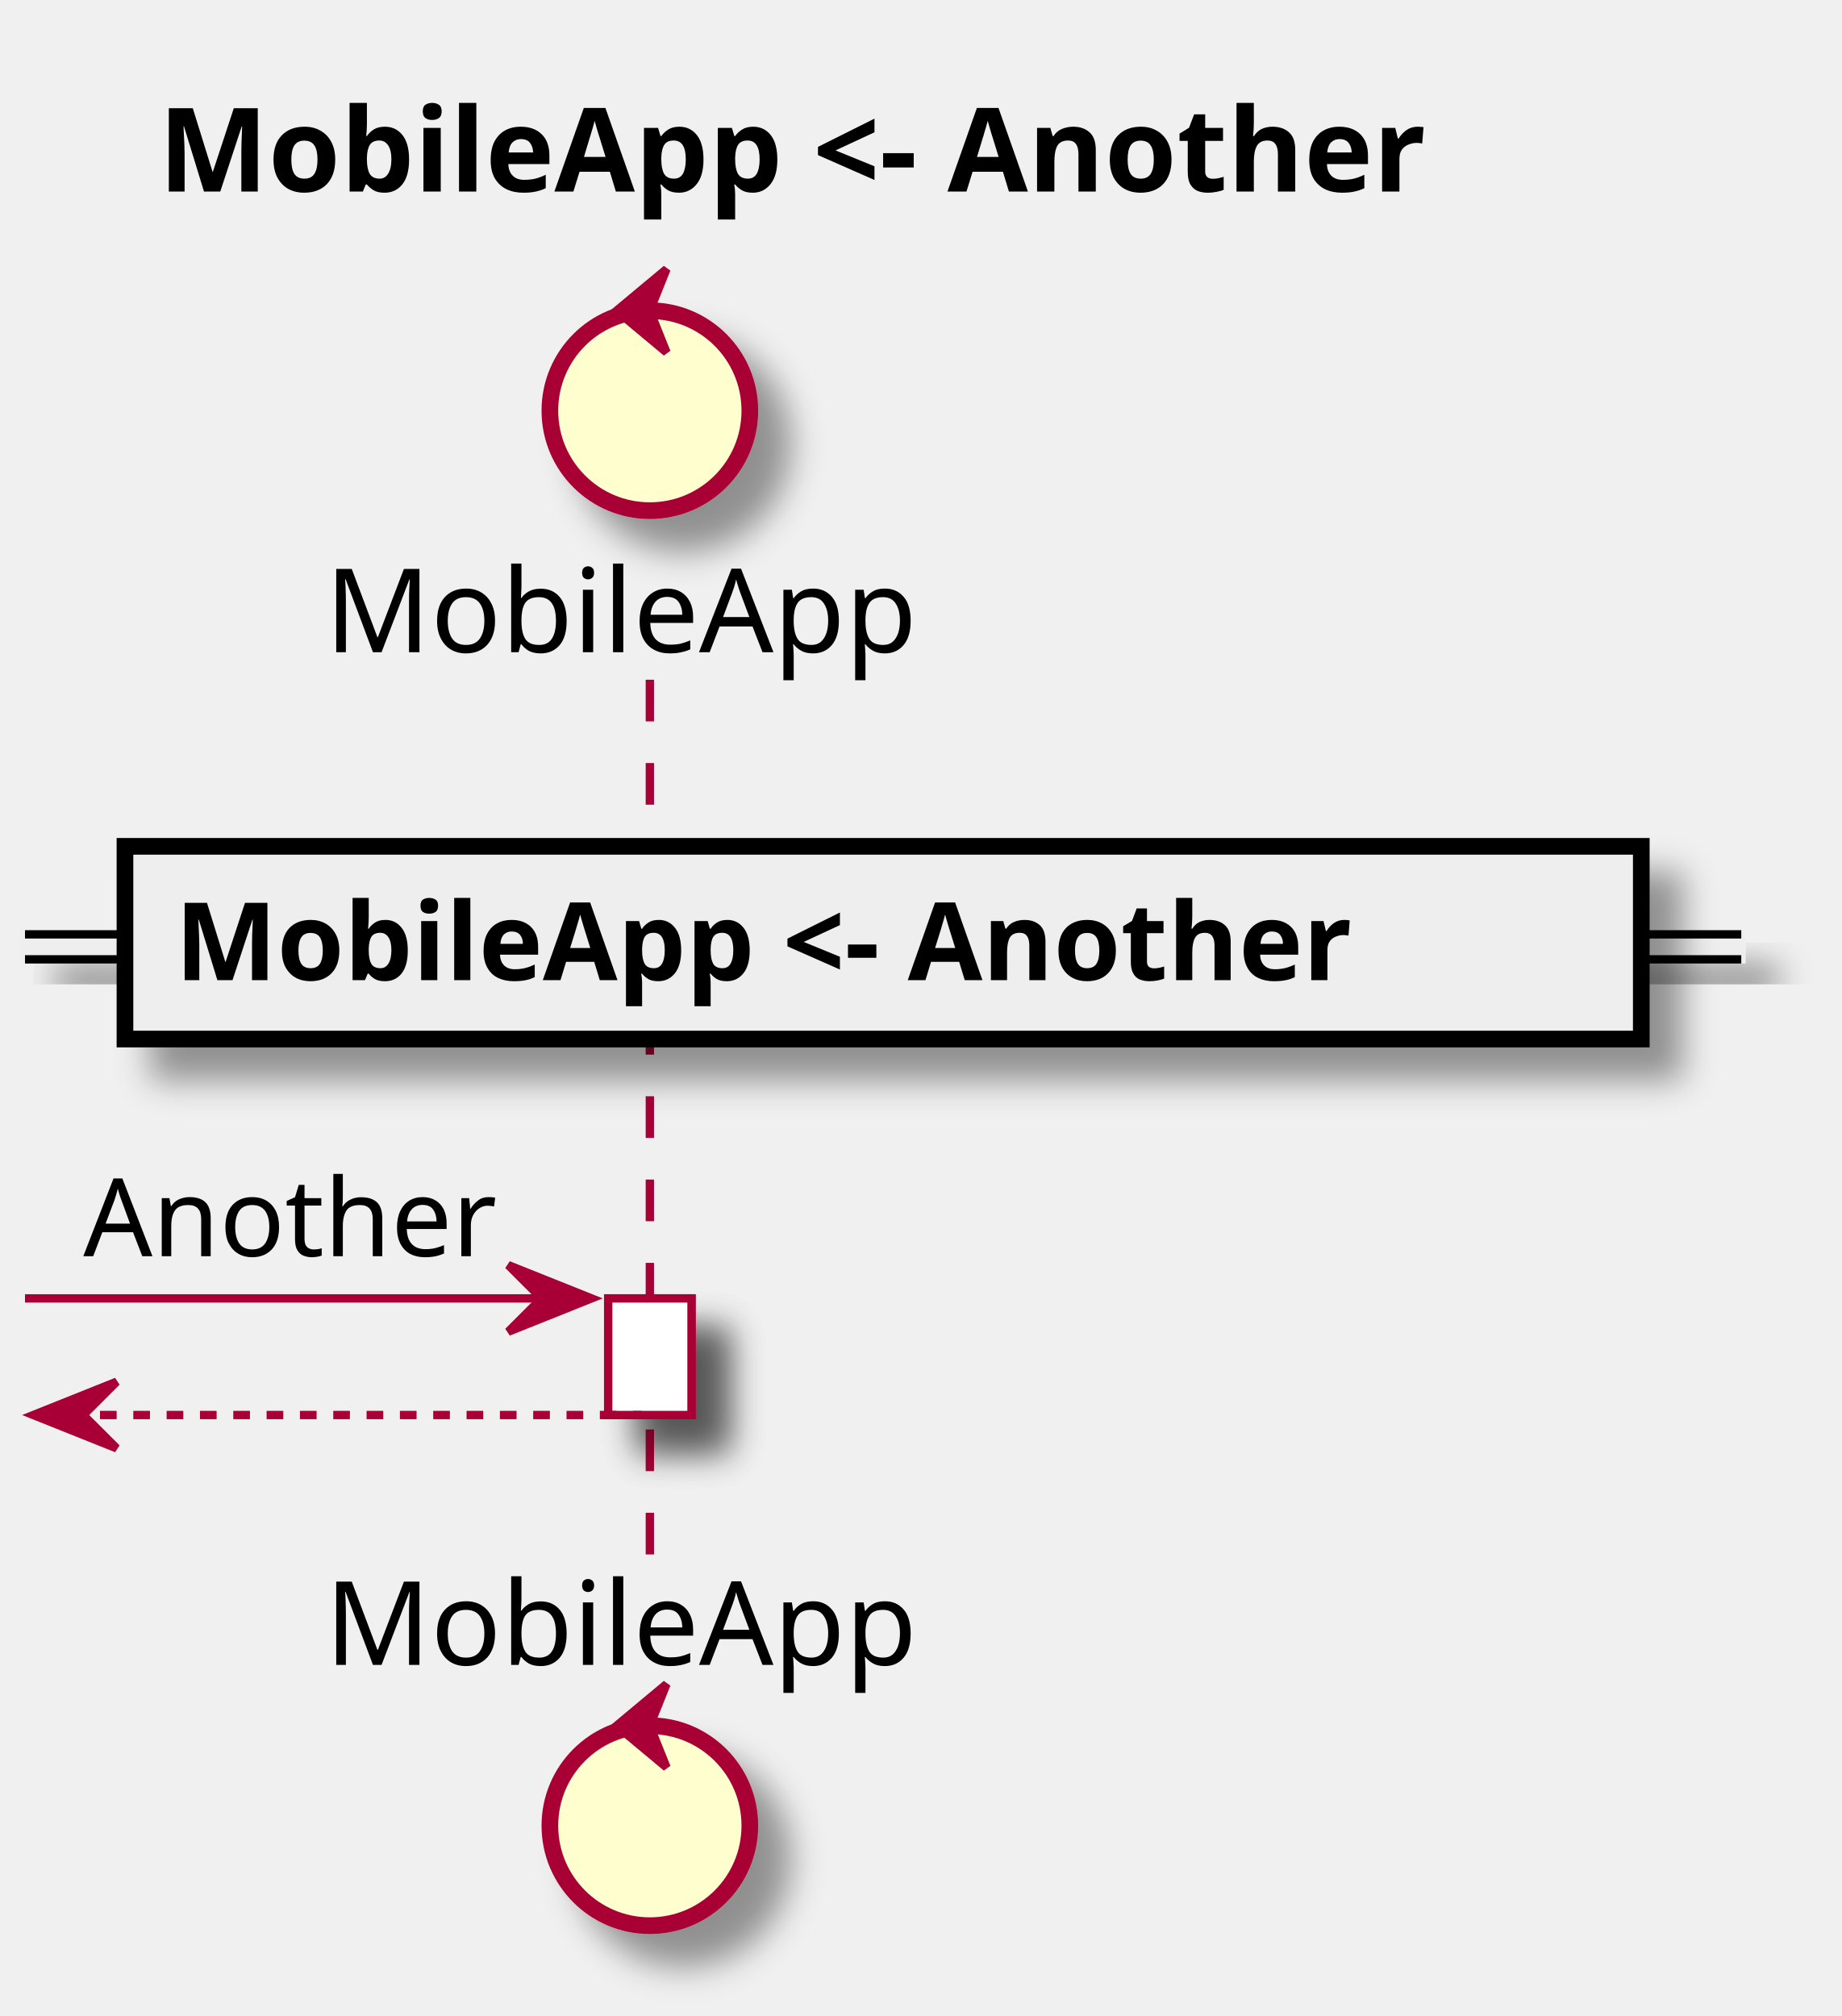
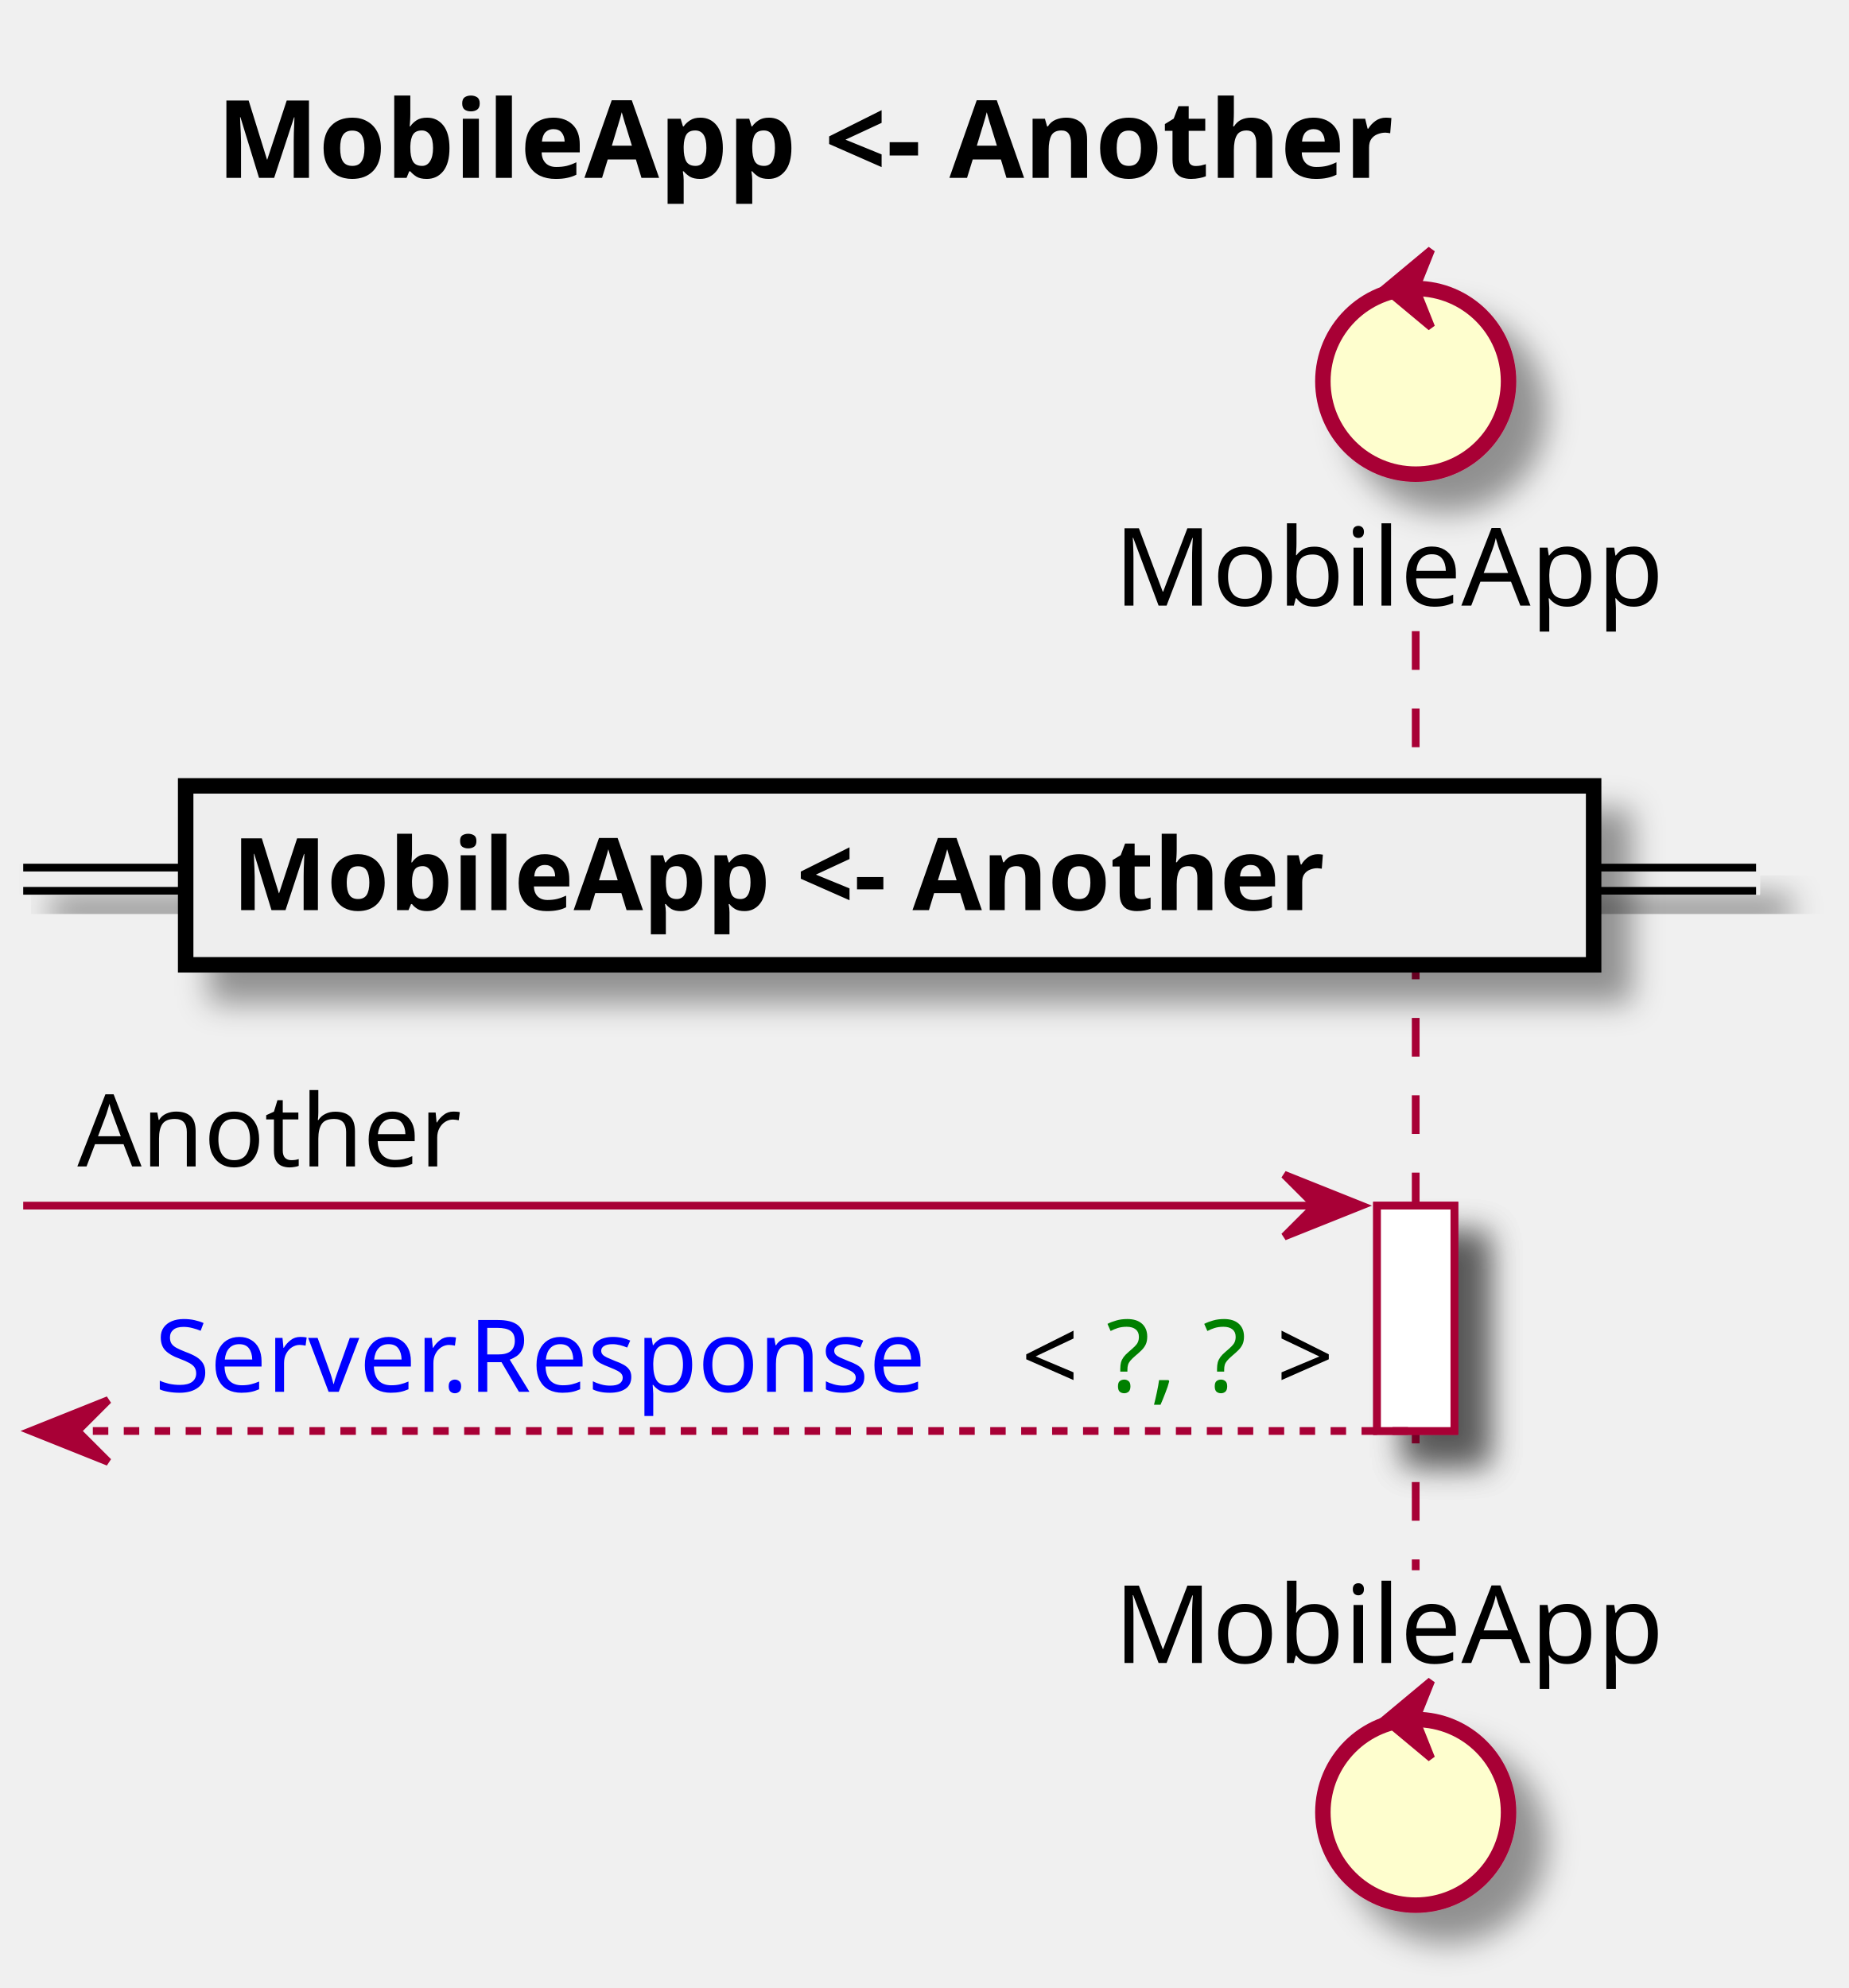
- <svg xmlns="http://www.w3.org/2000/svg" contentScriptType="application/ecmascript" contentStyleType="text/css" height="242px" preserveAspectRatio="none" style="width:221px;height:242px;" version="1.1" viewBox="0 0 221 242" width="221px" zoomAndPan="magnify">
+ <svg xmlns="http://www.w3.org/2000/svg" contentScriptType="application/ecmascript" contentStyleType="text/css" height="257px" preserveAspectRatio="none" style="width:239px;height:257px;" version="1.1" viewBox="0 0 239 257" width="239px" zoomAndPan="magnify">
  <defs>
-     <filter height="300%" id="fkailrgx72ebz" width="300%" x="-1" y="-1">
+     <filter height="300%" id="fr8r8vwrd5oym" width="300%" x="-1" y="-1">
      <feGaussianBlur result="blurOut" stdDeviation="2.0" />
      <feColorMatrix in="blurOut" result="blurOut2" type="matrix" values="0 0 0 0 0 0 0 0 0 0 0 0 0 0 0 0 0 0 .4 0" />
      <feOffset dx="4.0" dy="4.0" in="blurOut2" result="blurOut3" />
      <feBlend in="SourceGraphic" in2="blurOut3" mode="normal" />
    </filter>
  </defs>
  <g>
-     <text fill="#000000" font-family="sans-serif" font-size="14" font-weight="bold" lengthAdjust="spacingAndGlyphs" textLength="174" x="19" y="22.995">MobileApp &lt;- Another</text>
-     <rect fill="#FFFFFF" filter="url(#fkailrgx72ebz)" height="14" style="stroke: #A80036; stroke-width: 1.0;" width="10" x="73" y="155.859" />
-     <line style="stroke: #A80036; stroke-width: 1.0; stroke-dasharray: 5.0,5.0;" x1="78" x2="78" y1="81.594" y2="187.859" />
-     <text fill="#000000" font-family="sans-serif" font-size="14" lengthAdjust="spacingAndGlyphs" textLength="72" x="39" y="78.292">MobileApp</text>
-     <ellipse cx="78" cy="49.297" fill="#FEFECE" filter="url(#fkailrgx72ebz)" rx="12" ry="12" style="stroke: #A80036; stroke-width: 2.0;" />
-     <polygon fill="#A80036" points="74,37.297,80,32.297,78,37.297,80,42.297,74,37.297" style="stroke: #A80036; stroke-width: 1.0;" />
-     <text fill="#000000" font-family="sans-serif" font-size="14" lengthAdjust="spacingAndGlyphs" textLength="72" x="39" y="199.855">MobileApp</text>
-     <ellipse cx="78" cy="219.156" fill="#FEFECE" filter="url(#fkailrgx72ebz)" rx="12" ry="12" style="stroke: #A80036; stroke-width: 2.0;" />
-     <polygon fill="#A80036" points="74,207.156,80,202.156,78,207.156,80,212.156,74,207.156" style="stroke: #A80036; stroke-width: 1.0;" />
-     <rect fill="#FFFFFF" filter="url(#fkailrgx72ebz)" height="14" style="stroke: #A80036; stroke-width: 1.0;" width="10" x="73" y="155.859" />
-     <rect fill="#EEEEEE" filter="url(#fkailrgx72ebz)" height="3" style="stroke: #EEEEEE; stroke-width: 1.0;" width="206" x="3" y="112.16" />
-     <line style="stroke: #000000; stroke-width: 1.0;" x1="3" x2="209" y1="112.16" y2="112.16" />
-     <line style="stroke: #000000; stroke-width: 1.0;" x1="3" x2="209" y1="115.16" y2="115.16" />
-     <rect fill="#EEEEEE" filter="url(#fkailrgx72ebz)" height="23.133" style="stroke: #000000; stroke-width: 2.0;" width="182" x="15" y="101.594" />
-     <text fill="#000000" font-family="sans-serif" font-size="13" font-weight="bold" lengthAdjust="spacingAndGlyphs" textLength="163" x="21" y="117.661">MobileApp &lt;- Another</text>
-     <polygon fill="#A80036" points="61,151.859,71,155.859,61,159.859,65,155.859" style="stroke: #A80036; stroke-width: 1.0;" />
-     <line style="stroke: #A80036; stroke-width: 1.0;" x1="3" x2="67" y1="155.859" y2="155.859" />
+     <text fill="#000000" font-family="sans-serif" font-size="14" font-weight="bold" lengthAdjust="spacingAndGlyphs" textLength="174" x="28" y="22.995">MobileApp &lt;- Another</text>
+     <rect fill="#FFFFFF" filter="url(#fr8r8vwrd5oym)" height="29.133" style="stroke: #A80036; stroke-width: 1.0;" width="10" x="178" y="155.859" />
+     <line style="stroke: #A80036; stroke-width: 1.0; stroke-dasharray: 5.0,5.0;" x1="183" x2="183" y1="81.594" y2="202.992" />
+     <text fill="#000000" font-family="sans-serif" font-size="14" lengthAdjust="spacingAndGlyphs" textLength="72" x="144" y="78.292">MobileApp</text>
+     <ellipse cx="183" cy="49.297" fill="#FEFECE" filter="url(#fr8r8vwrd5oym)" rx="12" ry="12" style="stroke: #A80036; stroke-width: 2.0;" />
+     <polygon fill="#A80036" points="179,37.297,185,32.297,183,37.297,185,42.297,179,37.297" style="stroke: #A80036; stroke-width: 1.0;" />
+     <text fill="#000000" font-family="sans-serif" font-size="14" lengthAdjust="spacingAndGlyphs" textLength="72" x="144" y="214.987">MobileApp</text>
+     <ellipse cx="183" cy="234.289" fill="#FEFECE" filter="url(#fr8r8vwrd5oym)" rx="12" ry="12" style="stroke: #A80036; stroke-width: 2.0;" />
+     <polygon fill="#A80036" points="179,222.289,185,217.289,183,222.289,185,227.289,179,222.289" style="stroke: #A80036; stroke-width: 1.0;" />
+     <rect fill="#FFFFFF" filter="url(#fr8r8vwrd5oym)" height="29.133" style="stroke: #A80036; stroke-width: 1.0;" width="10" x="178" y="155.859" />
+     <rect fill="#EEEEEE" filter="url(#fr8r8vwrd5oym)" height="3" style="stroke: #EEEEEE; stroke-width: 1.0;" width="224" x="3" y="112.16" />
+     <line style="stroke: #000000; stroke-width: 1.0;" x1="3" x2="227" y1="112.16" y2="112.16" />
+     <line style="stroke: #000000; stroke-width: 1.0;" x1="3" x2="227" y1="115.16" y2="115.16" />
+     <rect fill="#EEEEEE" filter="url(#fr8r8vwrd5oym)" height="23.133" style="stroke: #000000; stroke-width: 2.0;" width="182" x="24" y="101.594" />
+     <text fill="#000000" font-family="sans-serif" font-size="13" font-weight="bold" lengthAdjust="spacingAndGlyphs" textLength="163" x="30" y="117.661">MobileApp &lt;- Another</text>
+     <polygon fill="#A80036" points="166,151.859,176,155.859,166,159.859,170,155.859" style="stroke: #A80036; stroke-width: 1.0;" />
+     <line style="stroke: #A80036; stroke-width: 1.0;" x1="3" x2="172" y1="155.859" y2="155.859" />
    <text fill="#000000" font-family="sans-serif" font-size="13" lengthAdjust="spacingAndGlyphs" textLength="51" x="10" y="150.793">Another</text>
-     <polygon fill="#A80036" points="14,165.859,4,169.859,14,173.859,10,169.859" style="stroke: #A80036; stroke-width: 1.0;" />
-     <line style="stroke: #A80036; stroke-width: 1.0; stroke-dasharray: 2.0,2.0;" x1="8" x2="77" y1="169.859" y2="169.859" />
+     <polygon fill="#A80036" points="14,180.992,4,184.992,14,188.992,10,184.992" style="stroke: #A80036; stroke-width: 1.0;" />
+     <line style="stroke: #A80036; stroke-width: 1.0; stroke-dasharray: 2.0,2.0;" x1="8" x2="182" y1="184.992" y2="184.992" />
+     <text fill="#0000FF" font-family="sans-serif" font-size="13" lengthAdjust="spacingAndGlyphs" textLength="108" x="20" y="179.926">Server.Response</text>
+     <text fill="#000000" font-family="sans-serif" font-size="13" lengthAdjust="spacingAndGlyphs" textLength="11" x="132" y="179.926">&lt;</text>
+     <text fill="#008000" font-family="sans-serif" font-size="13" lengthAdjust="spacingAndGlyphs" textLength="22" x="143" y="179.926">?, ?</text>
+     <text fill="#000000" font-family="sans-serif" font-size="13" lengthAdjust="spacingAndGlyphs" textLength="11" x="165" y="179.926">&gt;</text>
  </g>
</svg>
